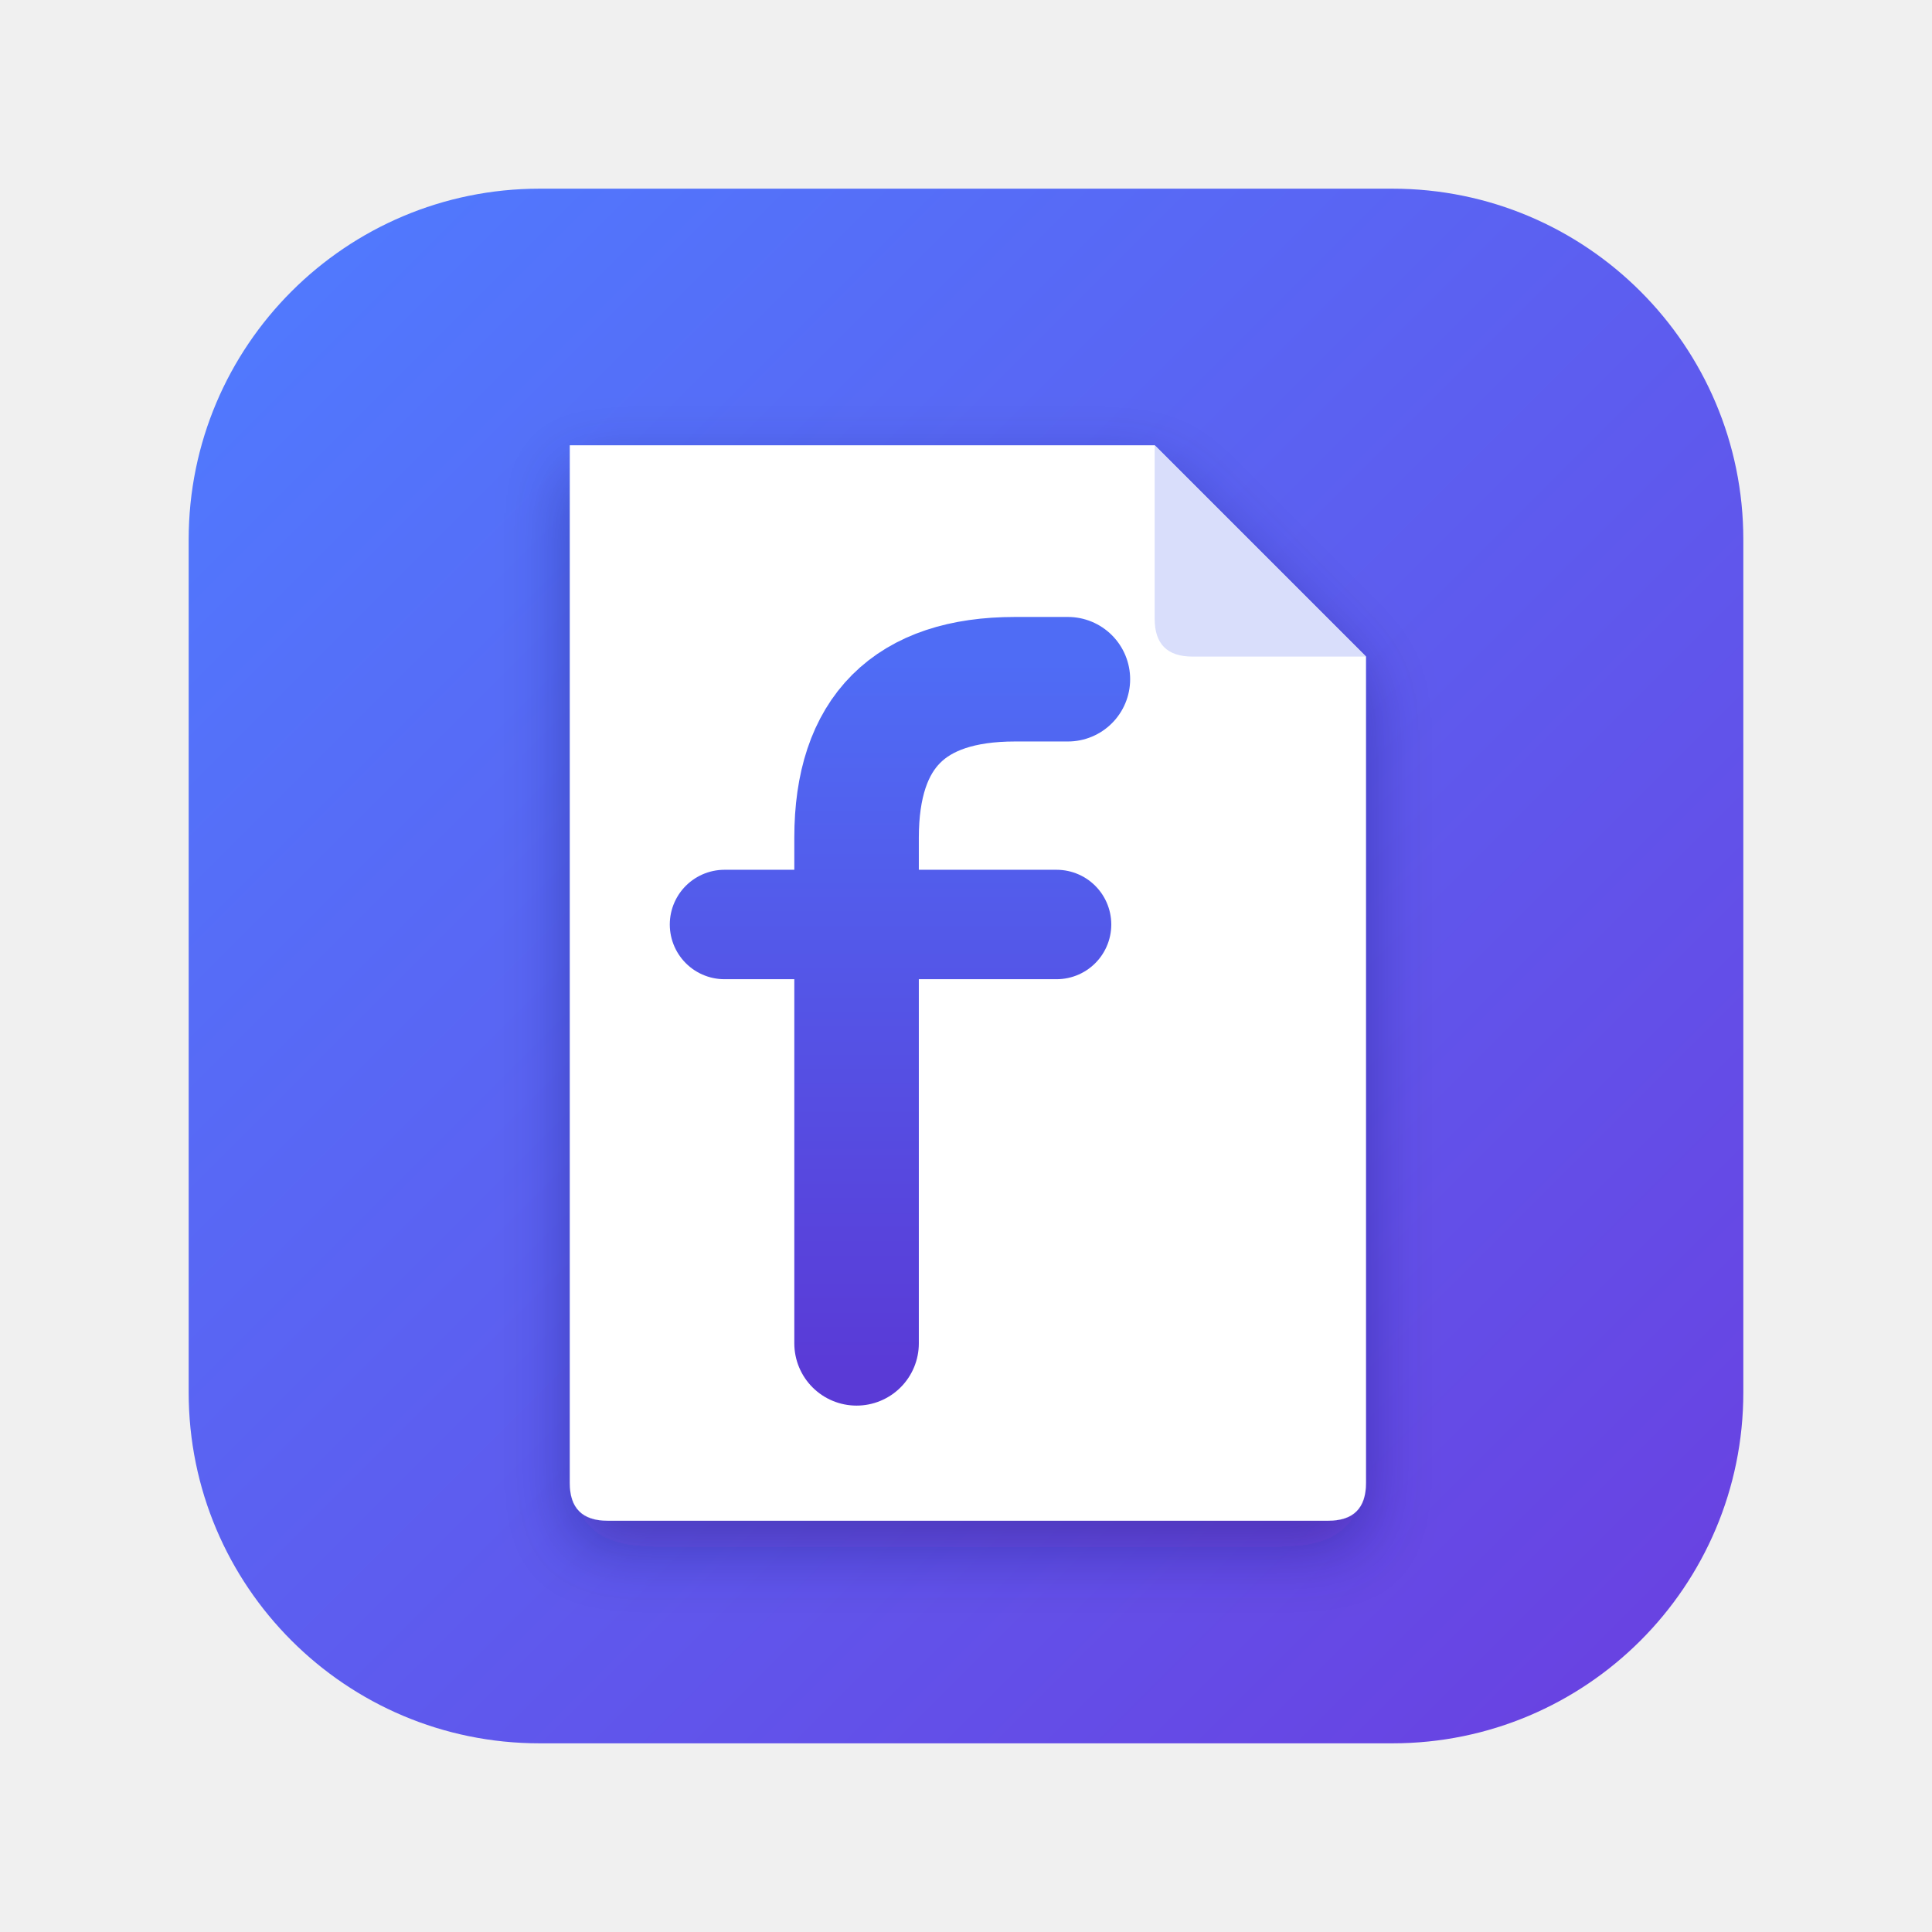
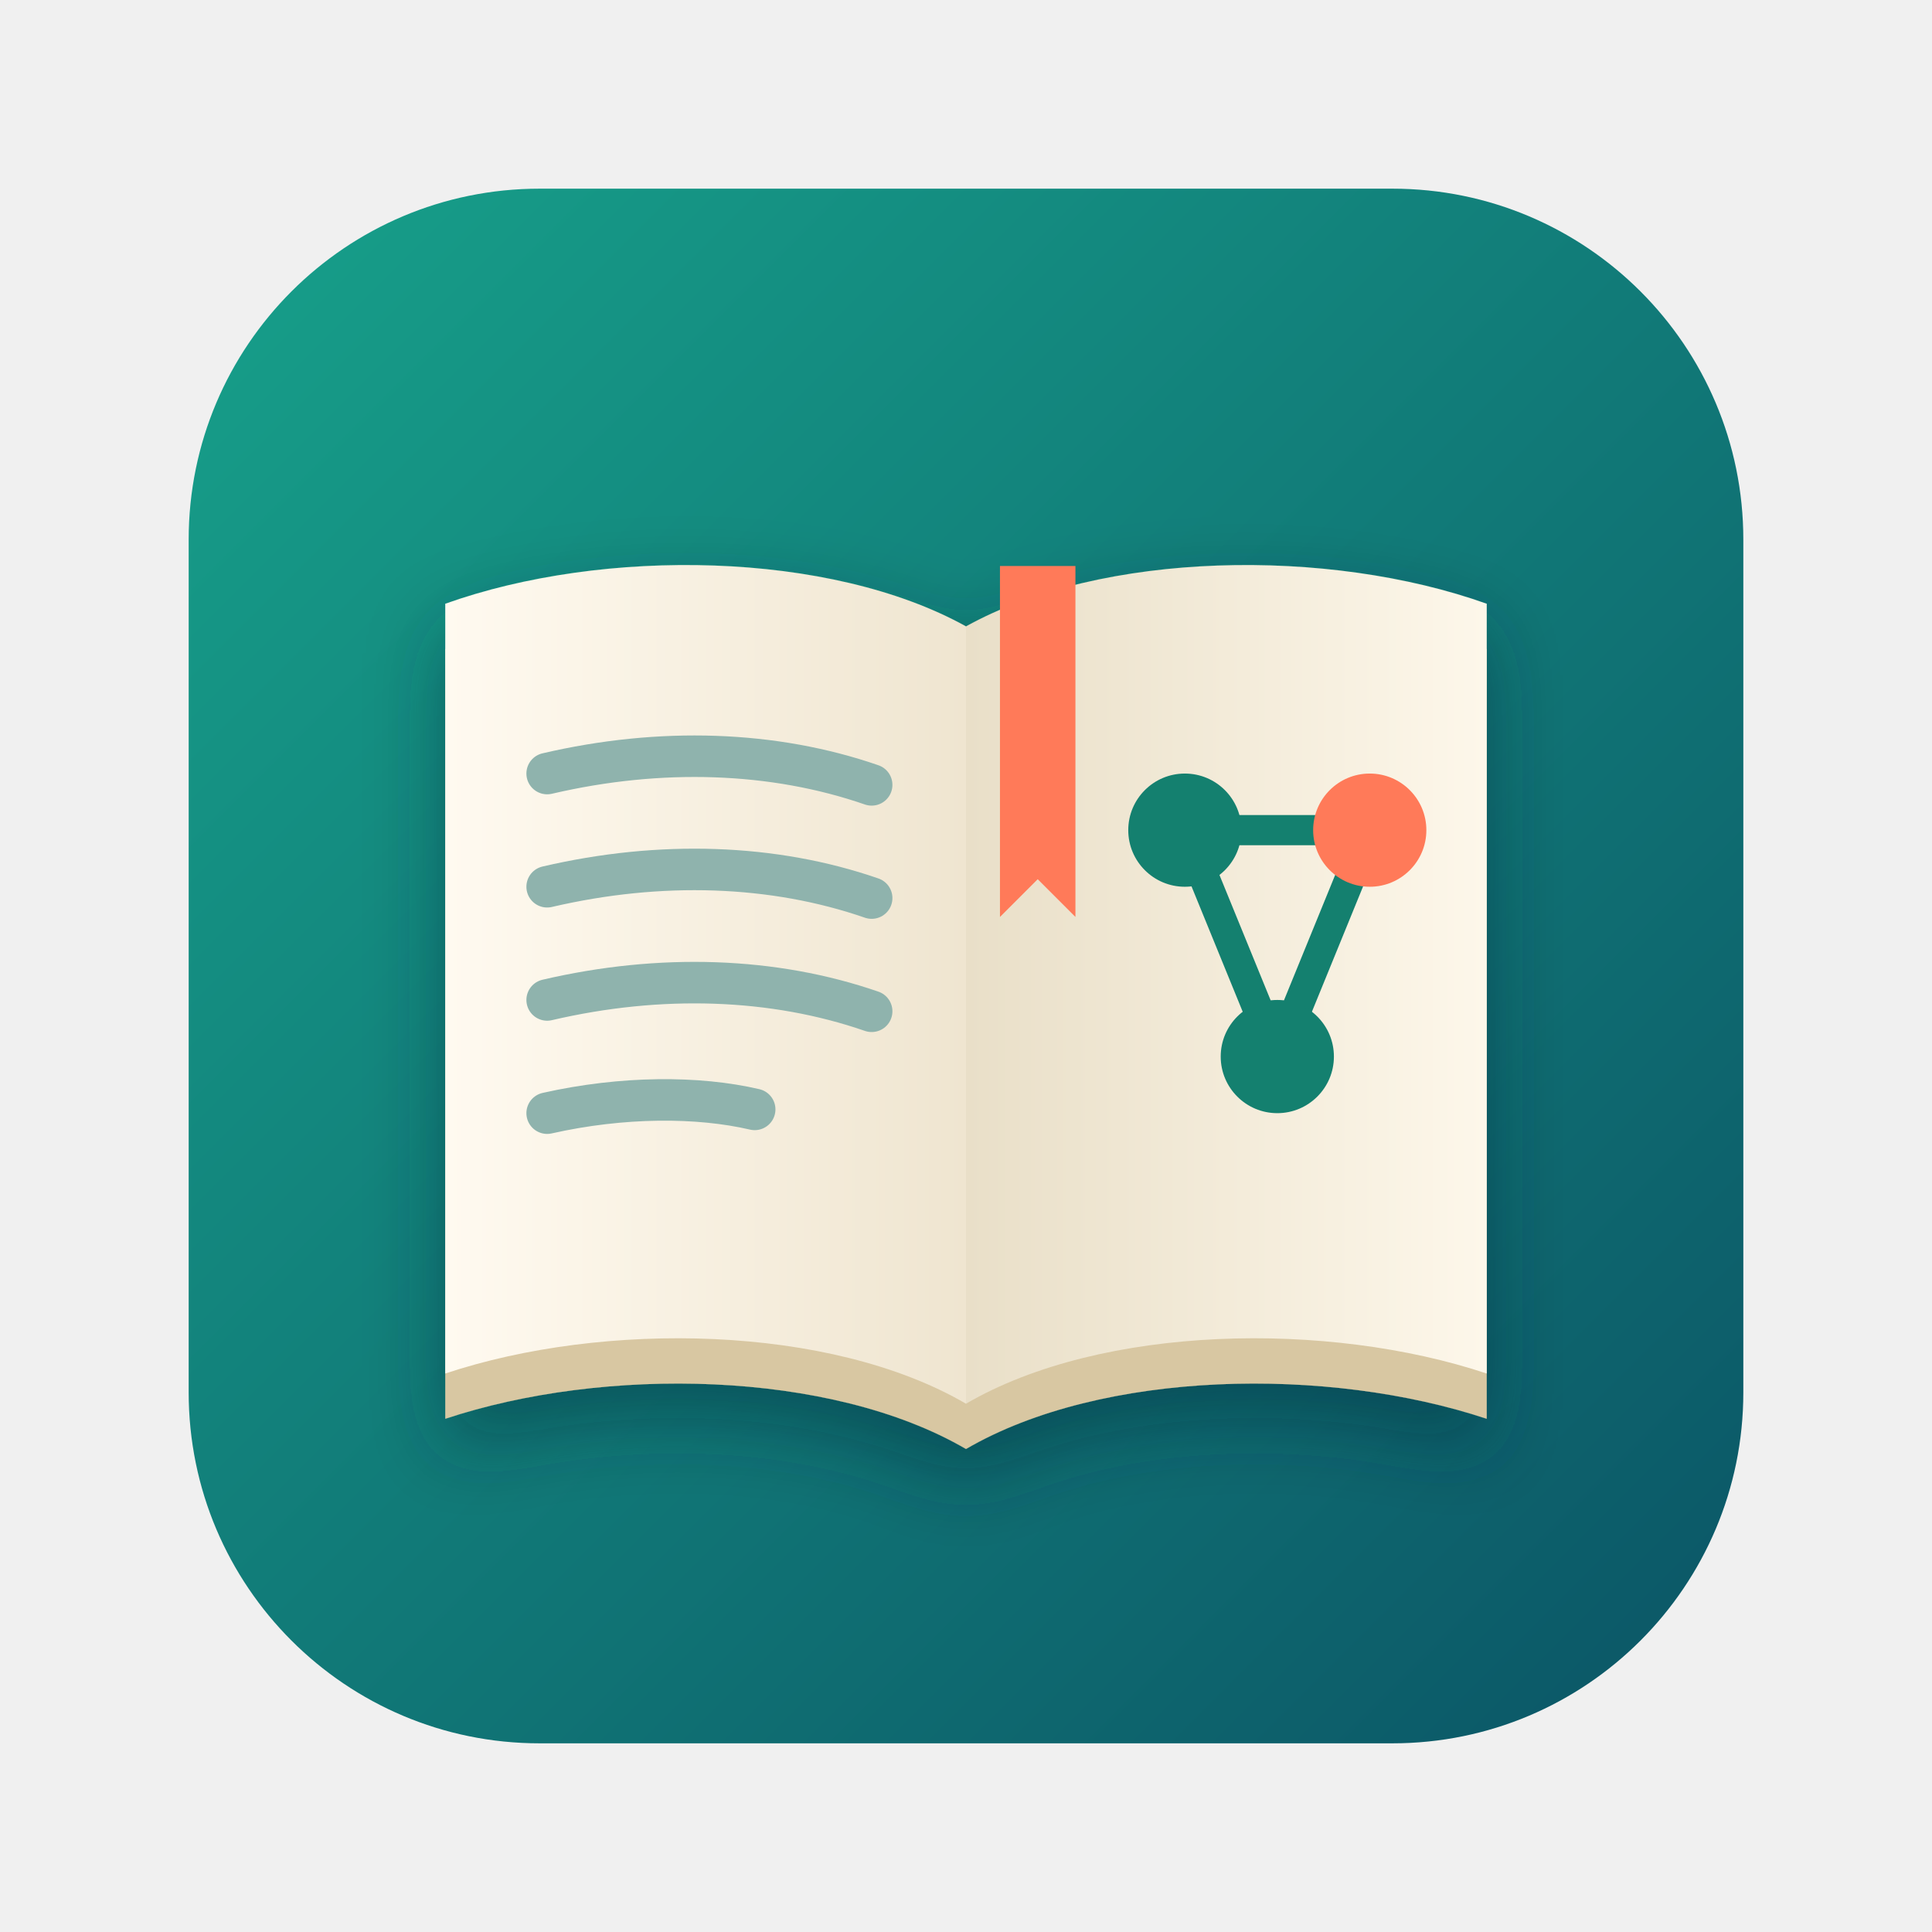
<svg xmlns="http://www.w3.org/2000/svg" viewBox="0 0 1024 1024">
  <defs>
    <linearGradient id="bg" x1="0" y1="0" x2="1" y2="1">
-       <stop offset="0" stop-color="#4f7cff" />
-       <stop offset="1" stop-color="#6a3fe0" />
+       <stop offset="0" stop-color="#17a08a" />
+       <stop offset="1" stop-color="#0b5566" />
    </linearGradient>
-     <linearGradient id="ink" gradientUnits="userSpaceOnUse" x1="0" y1="350" x2="0" y2="730">
-       <stop offset="0" stop-color="#4f6cf5" />
-       <stop offset="1" stop-color="#5a3ad6" />
+     <linearGradient id="left" gradientUnits="userSpaceOnUse" x1="236" y1="0" x2="512" y2="0">
+       <stop offset="0" stop-color="#fffaf0" />
+       <stop offset="1" stop-color="#efe5d0" />
+     </linearGradient>
+     <linearGradient id="right" gradientUnits="userSpaceOnUse" x1="512" y1="0" x2="788" y2="0">
+       <stop offset="0" stop-color="#e9dfc8" />
+       <stop offset="1" stop-color="#fdf7ea" />
    </linearGradient>
    <filter id="shadow" x="-20%" y="-20%" width="140%" height="140%">
-       <feDropShadow dx="0" dy="14" stdDeviation="18" flood-color="#1b0f5c" flood-opacity="0.35" />
+       <feDropShadow dx="0" dy="18" stdDeviation="20" flood-color="#06303a" flood-opacity="0.45" />
    </filter>
  </defs>
  <rect x="100" y="100" width="824" height="824" rx="186" fill="url(#bg)" />
-   <path d="M302 236 H612 L724 348 V786 Q724 806 704 806 H322 Q302 806 302 786 Z" fill="#ffffff" filter="url(#shadow)" />
-   <path d="M612 236 V328 Q612 348 632 348 H724 Z" fill="#d9defb" />
-   <path d="M454 712 V444 Q454 360 538 360 H566" fill="none" stroke="url(#ink)" stroke-width="66" stroke-linecap="round" stroke-linejoin="round" />
-   <path d="M384 490 H560" fill="none" stroke="url(#ink)" stroke-width="58" stroke-linecap="round" />
+   <g filter="url(#shadow)">
+     <path d="M512 356 C440 316 320 314 236 344 V752 C320 724 440 726 512 768 C584 726 704 724 788 752 V344 C704 314 584 316 512 356 Z" fill="#d8c7a2" />
+     <path d="M512 332 C440 292 320 290 236 320 V728 C320 700 440 702 512 744 Z" fill="url(#left)" />
+     <path d="M512 332 C584 292 704 290 788 320 V728 C704 700 584 702 512 744 Z" fill="url(#right)" />
+   </g>
+   <g stroke="#8fb3ad" stroke-width="22" stroke-linecap="round" fill="none">
+     <path d="M290 410 C350 396 410 398 462 416" />
+     <path d="M290 470 C350 456 410 458 462 476" />
+     <path d="M290 530 C350 516 410 518 462 536" />
+     <path d="M290 590 C330 581 370 581 400 588" />
+   </g>
+   <g stroke="#14806f" stroke-width="16" stroke-linecap="round" fill="none">
+     <path d="M628 440 L726 440" />
+     <path d="M628 440 L677 560" />
+     <path d="M726 440 L677 560" />
+   </g>
+   <circle cx="628" cy="440" r="30" fill="#14806f" />
+   <circle cx="726" cy="440" r="30" fill="#ff7a59" />
+   <circle cx="677" cy="560" r="30" fill="#14806f" />
+   <path d="M530 300 H570 V486 L550 466 L530 486 Z" fill="#ff7a59" />
</svg>
